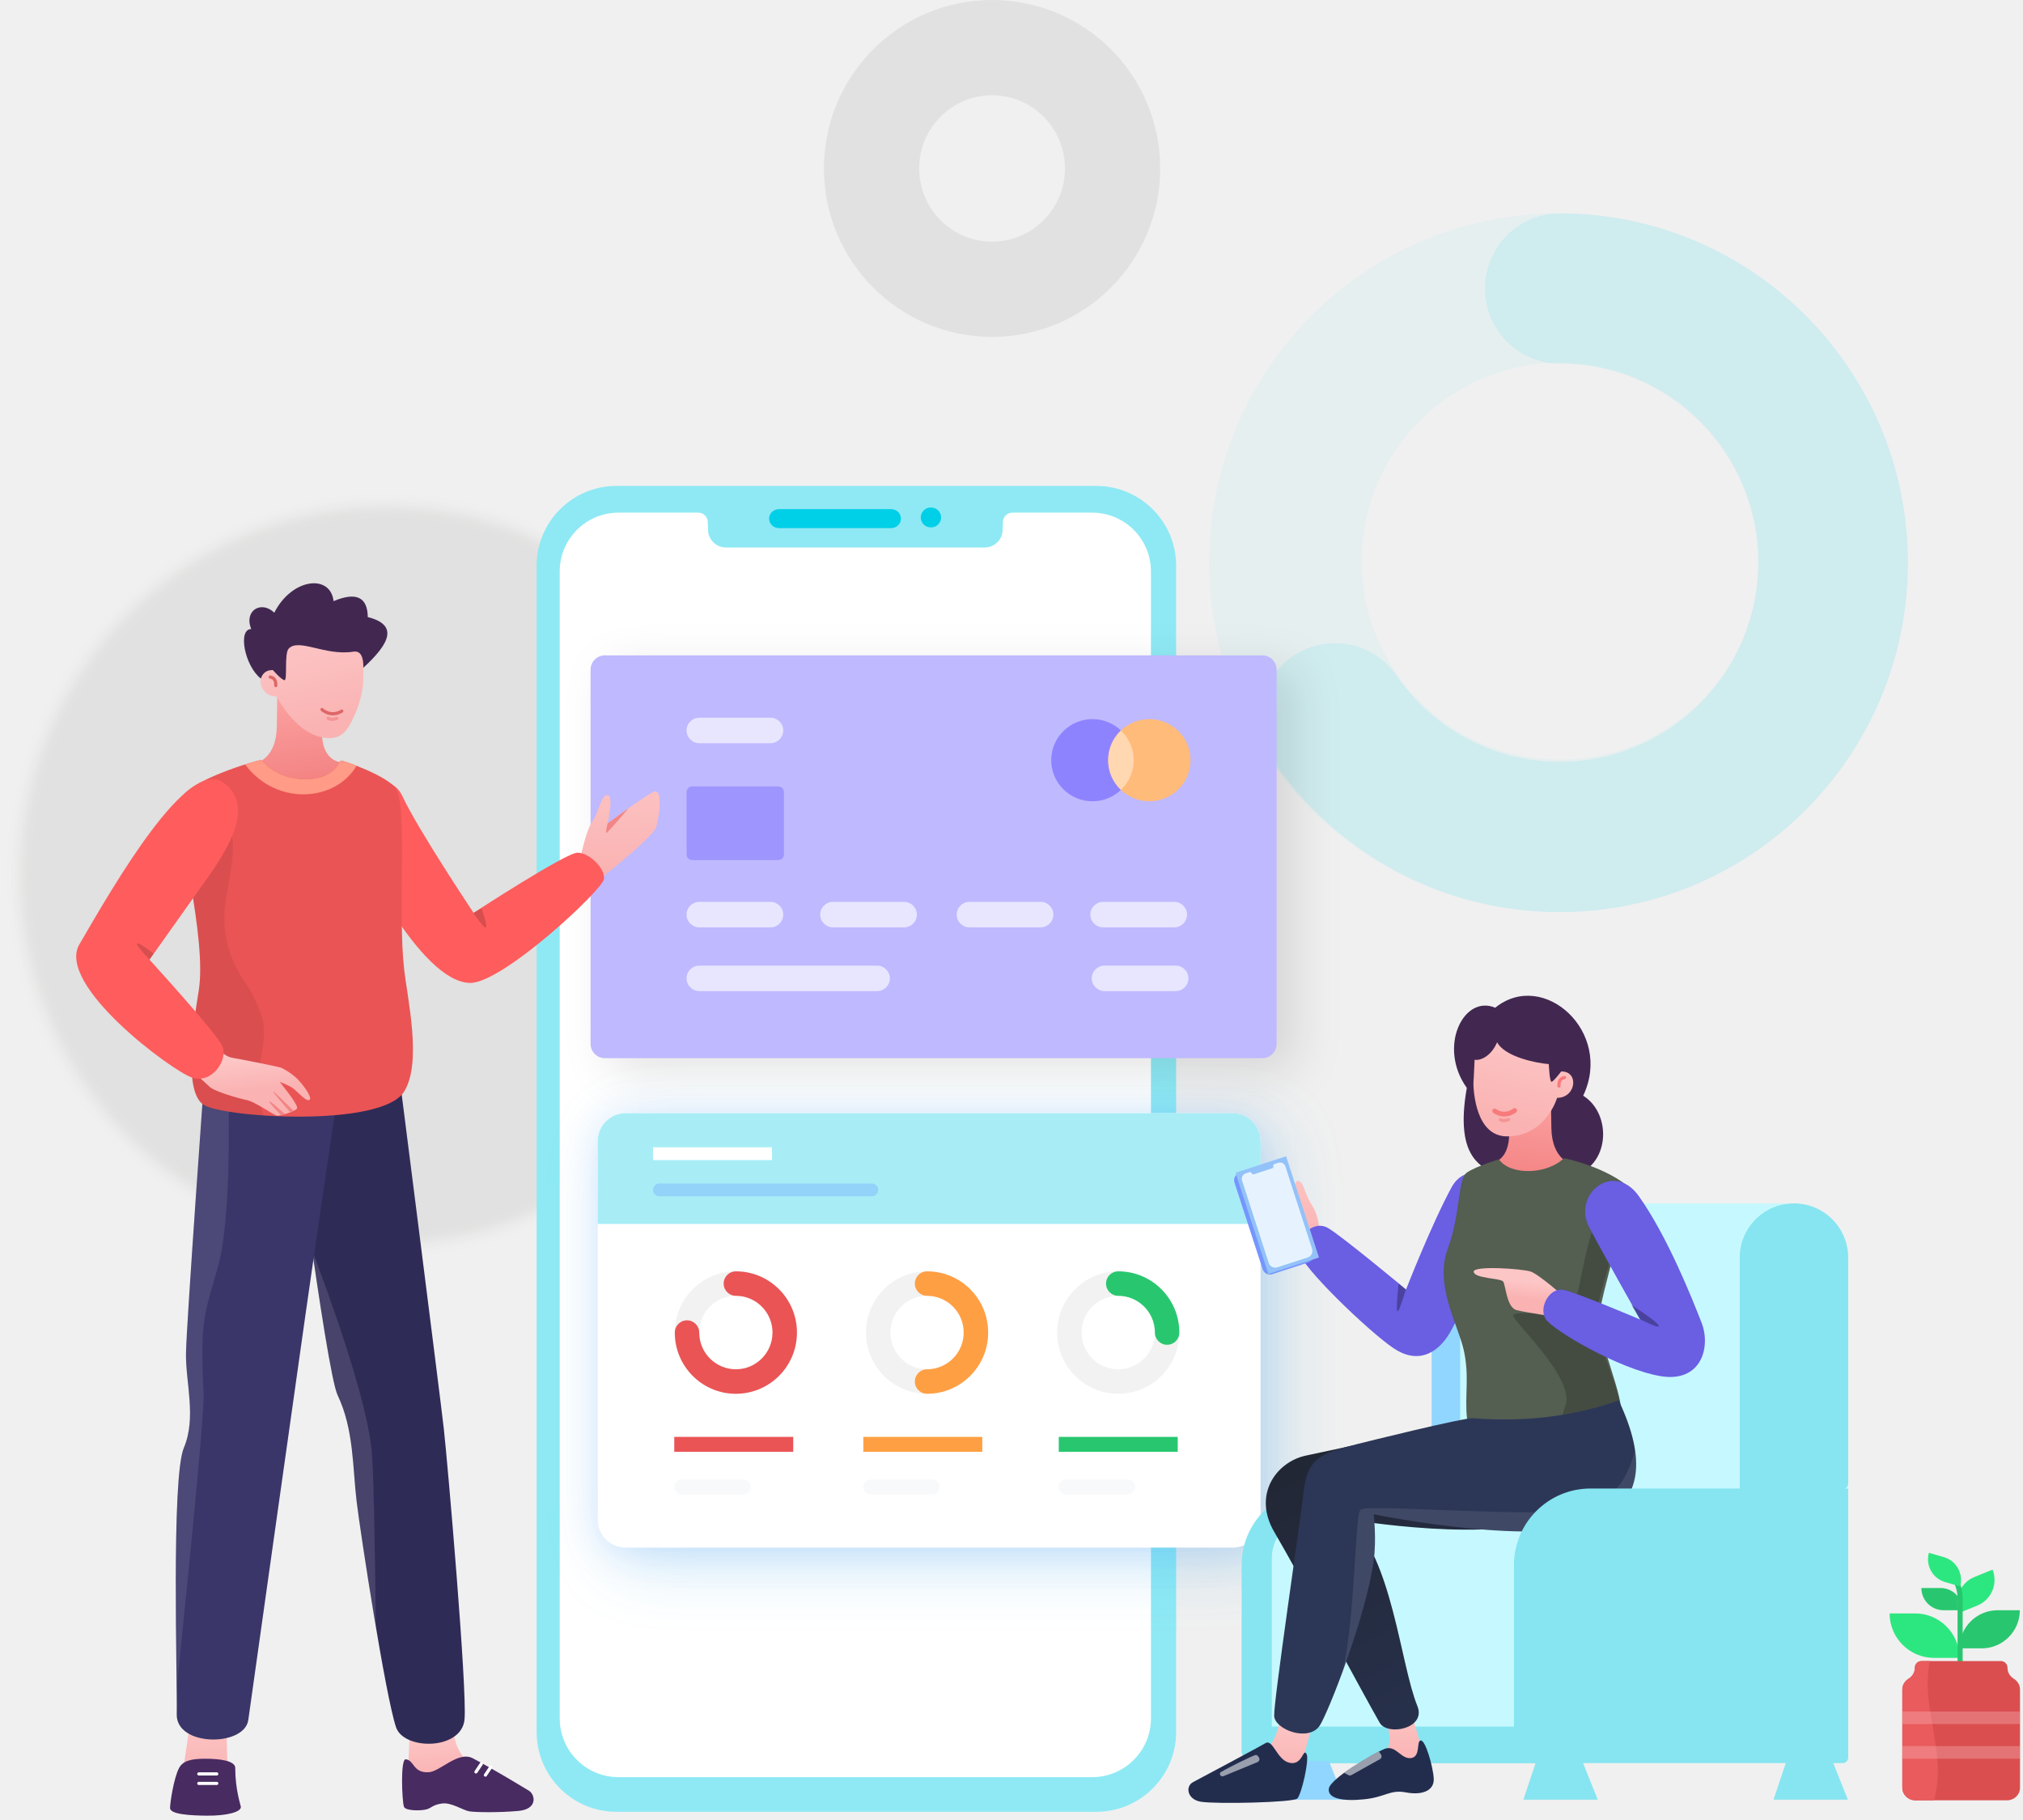
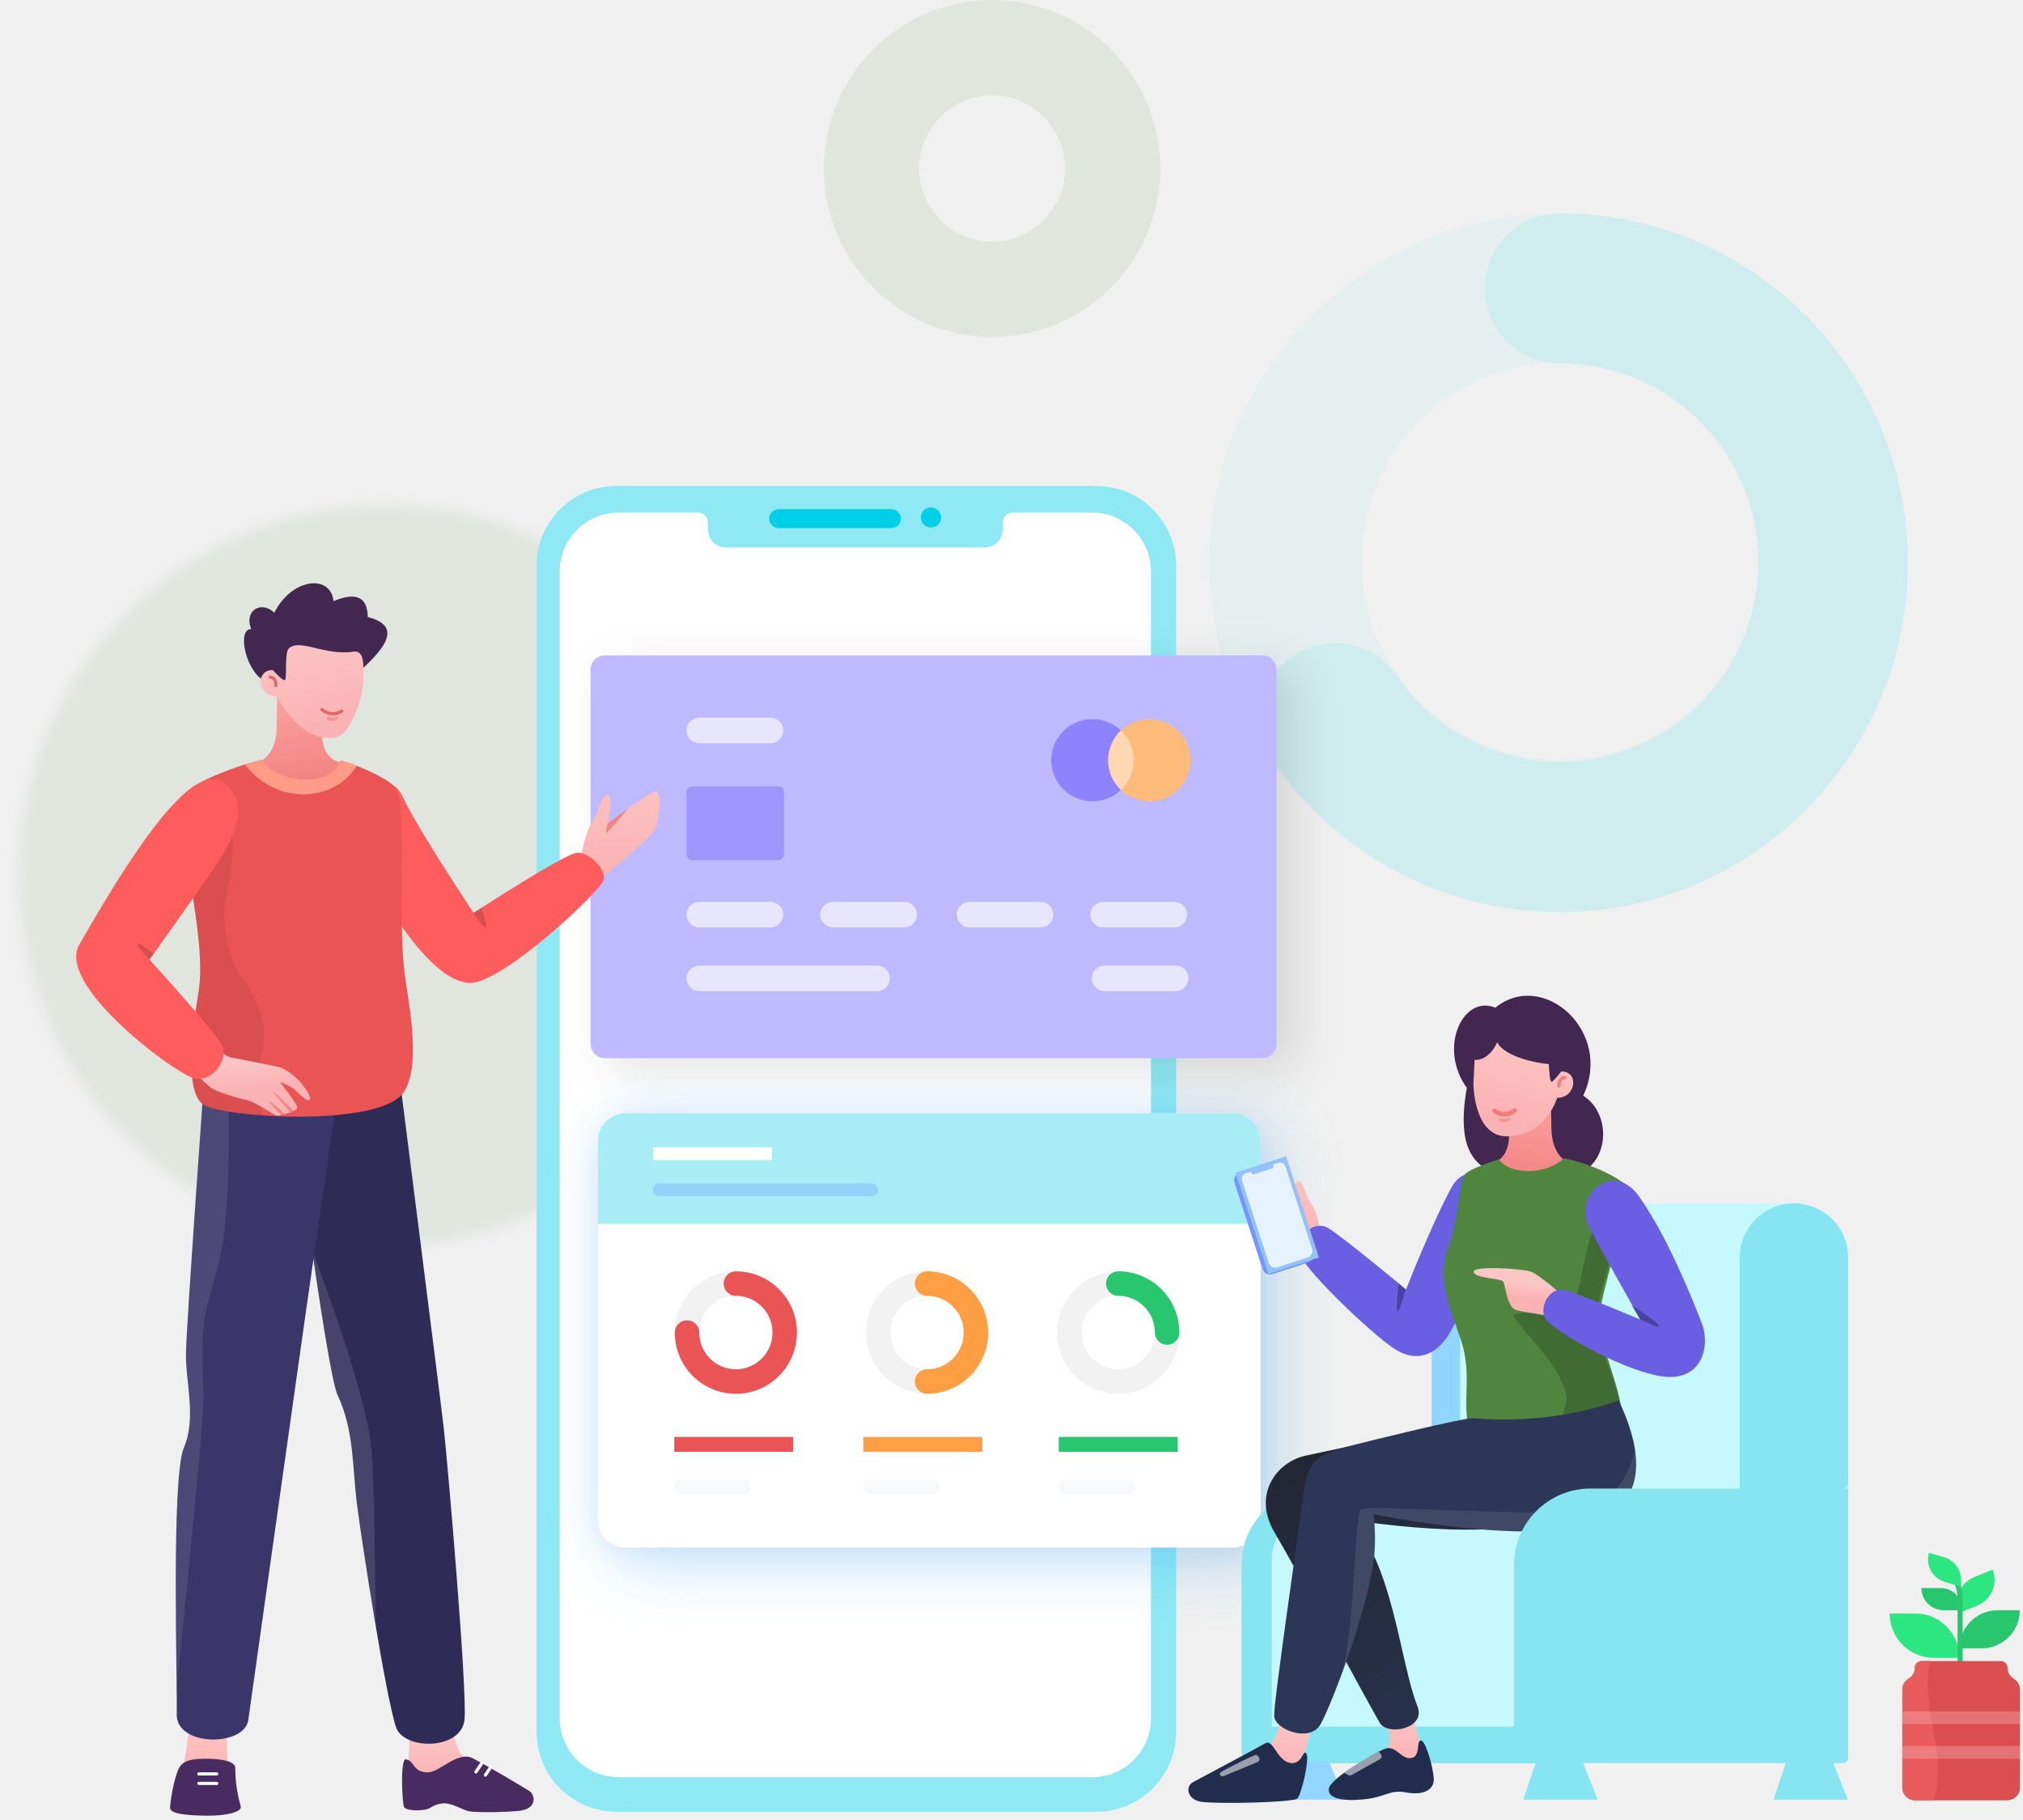
<svg xmlns="http://www.w3.org/2000/svg" xmlns:xlink="http://www.w3.org/1999/xlink" width="637px" height="573px" viewBox="0 0 637 573" version="1.1">
  <defs>
    <filter x="-2.6%" y="-2.6%" width="105.2%" height="105.2%" filterUnits="objectBoundingBox" id="filter-1">
      <feGaussianBlur stdDeviation="2" in="SourceGraphic" />
    </filter>
    <path d="M18.522,0 L43.63,0 C45.253,-7.42242666e-16 46.582,1.291 46.629,2.913 L46.703,5.483 C46.792,8.537 49.293,10.967 52.348,10.967 L133.831,10.967 C136.886,10.967 139.387,8.537 139.476,5.483 L139.55,2.913 C139.597,1.291 140.926,7.42242666e-16 142.549,0 L167.657,0 C177.886,-1.64974968e-14 186.179,8.293 186.179,18.522 L186.179,379.621 C186.179,389.85 177.886,398.143 167.657,398.143 L18.522,398.143 C8.293,398.143 4.01575893e-14,389.85 0,379.621 L0,18.522 C-1.25274242e-15,8.293 8.293,-1.67360005e-15 18.522,0 Z" id="path-2" />
    <path d="M8.757,0 L199.945,0 C204.781,-8.88398904e-16 208.702,3.921 208.702,8.757 L208.702,128.011 C208.702,132.847 204.781,136.768 199.945,136.768 L8.757,136.768 C3.921,136.768 4.14497961e-15,132.847 0,128.011 L0,8.757 C-5.92265936e-16,3.921 3.921,-2.66431478e-15 8.757,0 Z" id="path-4" />
    <filter x="-13.2%" y="-20.1%" width="131.1%" height="147.5%" filterUnits="objectBoundingBox" id="filter-6">
      <feOffset dx="5" dy="5" in="SourceAlpha" result="shadowOffsetOuter1" />
      <feGaussianBlur stdDeviation="10" in="shadowOffsetOuter1" result="shadowBlurOuter1" />
      <feColorMatrix values="0 0 0 0 0.076   0 0 0 0 0.583   0 0 0 0 0.879  0 0 0 0.229 0" type="matrix" in="shadowBlurOuter1" result="shadowMatrixOuter1" />
      <feOffset dx="0" dy="1" in="SourceAlpha" result="shadowOffsetOuter2" />
      <feGaussianBlur stdDeviation="5.5" in="shadowOffsetOuter2" result="shadowBlurOuter2" />
      <feColorMatrix values="0 0 0 0 0.504   0 0 0 0 0.7   0 0 0 0 1  0 0 0 0.234 0" type="matrix" in="shadowBlurOuter2" result="shadowMatrixOuter2" />
      <feMerge>
        <feMergeNode in="shadowMatrixOuter1" />
        <feMergeNode in="shadowMatrixOuter2" />
      </feMerge>
    </filter>
    <path d="M4.477,0 L211.527,0 C214,0 216.004,2.01 216.004,4.489 L216.004,122.332 C216.004,124.811 214,126.821 211.527,126.821 L4.477,126.821 C2.004,126.821 0,124.811 0,122.332 L0,4.489 C0,2.01 2.004,0 4.477,0 Z" id="path-7" />
    <filter x="-8.3%" y="-15.8%" width="122.2%" height="137.8%" filterUnits="objectBoundingBox" id="filter-8">
      <feOffset dx="6" dy="4" in="SourceAlpha" result="shadowOffsetOuter1" />
      <feGaussianBlur stdDeviation="7" in="shadowOffsetOuter1" result="shadowBlurOuter1" />
      <feColorMatrix values="0 0 0 0 0.019   0 0 0 0 0.019   0 0 0 0 0.019  0 0 0 0.11 0" type="matrix" in="shadowBlurOuter1" />
    </filter>
    <linearGradient x1="42.314%" y1="12.634%" x2="50%" y2="69.619%" id="linearGradient-9">
      <stop stop-color="#FDC6C6" offset="0%" />
      <stop stop-color="#FAB2B2" offset="100%" />
    </linearGradient>
    <linearGradient x1="46.204%" y1="-28.186%" x2="50%" y2="91.05%" id="linearGradient-10">
      <stop stop-color="#FDC6C6" offset="0%" />
      <stop stop-color="#FAB2B2" offset="100%" />
    </linearGradient>
    <linearGradient x1="44.814%" y1="-28.186%" x2="62.814%" y2="121.547%" id="linearGradient-11">
      <stop stop-color="#FFAFAF" offset="0%" />
      <stop stop-color="#F07777" offset="100%" />
    </linearGradient>
    <linearGradient x1="31.713%" y1="-6.917%" x2="55.144%" y2="91.235%" id="linearGradient-12">
      <stop stop-color="#FDC6C6" offset="0%" />
      <stop stop-color="#FAB2B2" offset="100%" />
    </linearGradient>
    <linearGradient x1="45.013%" y1="-28.186%" x2="50%" y2="91.05%" id="linearGradient-13">
      <stop stop-color="#FDC6C6" offset="0%" />
      <stop stop-color="#FAB2B2" offset="100%" />
    </linearGradient>
    <linearGradient x1="42.314%" y1="21.163%" x2="50%" y2="65.141%" id="linearGradient-14">
      <stop stop-color="#FDC6C6" offset="0%" />
      <stop stop-color="#FAB2B2" offset="100%" />
    </linearGradient>
    <linearGradient x1="45.136%" y1="-28.186%" x2="62.018%" y2="121.547%" id="linearGradient-15">
      <stop stop-color="#FFAFAF" offset="0%" />
      <stop stop-color="#F07777" offset="100%" />
    </linearGradient>
    <linearGradient x1="31.713%" y1="-6.206%" x2="55.144%" y2="90.72%" id="linearGradient-16">
      <stop stop-color="#FDC6C6" offset="0%" />
      <stop stop-color="#FAB2B2" offset="100%" />
    </linearGradient>
    <linearGradient x1="42.314%" y1="-3.86%" x2="50%" y2="78.278%" id="linearGradient-17">
      <stop stop-color="#FDC6C6" offset="0%" />
      <stop stop-color="#FAB2B2" offset="100%" />
    </linearGradient>
    <linearGradient x1="28.503%" y1="98.643%" x2="77.061%" y2="9.204%" id="linearGradient-18">
      <stop stop-color="#28324F" offset="0%" />
      <stop stop-color="#222735" offset="100%" />
    </linearGradient>
    <linearGradient x1="44.359%" y1="-28.186%" x2="50%" y2="91.05%" id="linearGradient-19">
      <stop stop-color="#FDC6C6" offset="0%" />
      <stop stop-color="#FAB2B2" offset="100%" />
    </linearGradient>
    <linearGradient x1="42.314%" y1="28.062%" x2="50%" y2="61.518%" id="linearGradient-20">
      <stop stop-color="#FDC6C6" offset="0%" />
      <stop stop-color="#FAB2B2" offset="100%" />
    </linearGradient>
    <linearGradient x1="42.314%" y1="8.536%" x2="50%" y2="71.77%" id="linearGradient-21">
      <stop stop-color="#FDC6C6" offset="0%" />
      <stop stop-color="#FAB2B2" offset="100%" />
    </linearGradient>
    <path d="M6.059,0 L31.005,0 C32.17,0 33.115,0.925 33.115,2.067 L33.115,2.126 C33.115,3.388 33.728,4.574 34.767,5.322 L35.413,5.788 C36.451,6.535 37.065,7.722 37.065,8.984 L37.065,39.872 C37.065,42.063 35.251,43.839 33.014,43.839 L4.051,43.839 C1.814,43.839 1.86636192e-13,42.063 1.86636192e-13,39.872 L1.86636192e-13,8.984 C1.86636192e-13,7.722 0.613,6.535 1.651,5.788 L2.298,5.322 C3.267,4.624 3.866,3.544 3.941,2.377 L3.95,2.067 C3.95,0.925 4.894,0 6.059,0 Z" id="path-22" />
  </defs>
  <g id="📝-Pages-New" stroke="none" stroke-width="1" fill="none" fill-rule="evenodd">
    <g id="Reset-Password" transform="translate(-139, -246)">
      <g id="Illustration" transform="translate(145, 261)">
        <g id="Shape">
-           <ellipse id="Oval" fill="#545e51" opacity="0.1" filter="url(#filter-1)" cx="115.531" cy="260.607" rx="115.531" ry="116.393" />
+           <ellipse id="Oval" fill="#508540" opacity="0.1" filter="url(#filter-1)" cx="115.531" cy="260.607" rx="115.531" ry="116.393" />
          <path d="M484.75,52.185 C423.999,52.185 374.75,101.434 374.75,162.185 C374.75,222.937 423.999,272.185 484.75,272.185 C545.501,272.185 594.75,222.937 594.75,162.185 C594.75,101.434 545.501,52.185 484.75,52.185 Z M485.25,99.185 C519.768,99.185 547.75,127.167 547.75,161.685 C547.75,196.203 519.768,224.185 485.25,224.185 C450.732,224.185 422.75,196.203 422.75,161.685 C422.75,127.167 450.732,99.185 485.25,99.185 Z" id="Oval" fill="#00CFE8" fill-rule="nonzero" opacity="0.05" />
-           <ellipse id="Oval" stroke="#545e51" stroke-width="30" opacity="0.1" cx="306.383" cy="38.041" rx="37.944" ry="38.041" />
+           <ellipse id="Oval" stroke="#508540" stroke-width="30" opacity="0.1" cx="306.383" cy="38.041" rx="37.944" ry="38.041" />
          <path d="M485.165,52.185 C545.687,52.185 594.75,101.434 594.75,162.185 C594.75,222.937 545.687,272.185 485.165,272.185 C448.704,272.185 415.237,254.153 394.923,224.605 C387.53,213.852 390.221,199.12 400.933,191.699 C411.538,184.353 426.029,186.927 433.491,197.412 L433.715,197.733 C445.321,214.614 464.362,224.873 485.165,224.873 C519.656,224.873 547.617,196.807 547.617,162.185 C547.617,127.91 520.213,100.059 486.198,99.505 L485.165,99.497 C472.15,99.497 461.598,88.906 461.598,75.841 C461.598,62.776 472.15,52.185 485.165,52.185 Z" id="Path" fill="#00CFE8" fill-rule="nonzero" opacity="0.1" />
        </g>
        <g id="Mobile-Banking-App" transform="translate(18, 138)">
          <g id="Phone3" transform="translate(144.9749, 0)">
            <path d="M25.137,0 L176.227,0 C190.109,-1.13278991e-14 201.364,11.254 201.364,25.137 L201.364,392.323 C201.364,406.206 190.109,417.46 176.227,417.46 L25.137,417.46 C11.254,417.46 -2.31133716e-14,406.206 -2.83662357e-14,392.323 L-2.83662357e-14,25.137 C-2.65136725e-14,11.254 11.254,6.10293932e-15 25.137,0 Z" id="Rectangle" fill="#8EE9F4" />
            <g id="Group-48" transform="translate(7.262298, 8.412419)">
              <mask id="mask-3" fill="white">
                <use xlink:href="#path-2" />
              </mask>
              <use id="Rectangle" fill="#FFFFFF" xlink:href="#path-2" />
              <ellipse id="Oval" fill-opacity="0.549" fill="#E97EFF" mask="url(#mask-3)" cx="70.585" cy="242.325" rx="15.969" ry="15.951" />
              <path d="M27.913,68.354 L159.667,68.354 C162.558,68.354 164.901,70.698 164.901,73.588 C164.901,76.479 162.558,78.822 159.667,78.822 L27.913,78.822 C25.023,78.822 22.679,76.479 22.679,73.588 C22.679,70.698 25.023,68.354 27.913,68.354 Z" id="Rectangle" fill-opacity="0.549" fill="#E97EFF" mask="url(#mask-3)" />
            </g>
            <path d="M111.597,7.308 C113.319,7.308 114.715,8.647 114.715,10.299 C114.715,11.914 113.38,13.231 111.711,13.288 L111.597,13.29 L76.329,13.29 C74.607,13.29 73.211,11.951 73.211,10.299 C73.211,8.684 74.546,7.368 76.215,7.31 L76.329,7.308 L111.597,7.308 Z" id="Path" fill="#00CFE8" fill-rule="nonzero" />
            <path d="M124.236,6.81 C125.958,6.81 127.355,8.205 127.355,9.925 C127.355,11.608 126.02,12.979 124.35,13.039 L124.236,13.041 L124.072,13.041 C122.35,13.041 120.953,11.646 120.953,9.925 C120.953,8.243 122.288,6.872 123.958,6.812 L124.072,6.81 L124.236,6.81 Z" id="Path" fill="#00CFE8" fill-rule="nonzero" />
          </g>
          <g id="BoardPieChart" transform="translate(164.2294, 197.5135)">
            <mask id="mask-5" fill="white">
              <use xlink:href="#path-4" />
            </mask>
            <g id="Rectangle">
              <use fill="black" fill-opacity="1" filter="url(#filter-6)" xlink:href="#path-4" />
              <use fill="#FFFFFF" fill-rule="evenodd" xlink:href="#path-4" />
            </g>
            <polygon id="Rectangle" fill="#A8EDF6" mask="url(#mask-5)" points="-4.682 -5.363 214.053 -5.363 214.053 34.862 -4.682 34.862" />
            <path d="M19.403,22.124 L86.286,22.124 C87.396,22.124 88.297,23.025 88.297,24.135 C88.297,25.246 87.396,26.147 86.286,26.147 L19.403,26.147 C18.292,26.147 17.392,25.246 17.392,24.135 C17.392,23.025 18.292,22.124 19.403,22.124 Z" id="Rectangle" fill="#6FA3FF" opacity="0.366" mask="url(#mask-5)" />
            <rect id="Rectangle" fill="#FFFFFF" mask="url(#mask-5)" x="17.392" y="10.727" width="37.459" height="4.023" />
            <rect id="Rectangle" fill="#EA5455" mask="url(#mask-5)" x="24.081" y="101.905" width="37.459" height="4.693" />
            <path d="M26.427,115.314 L45.815,115.314 C47.111,115.314 48.162,116.365 48.162,117.66 C48.162,118.956 47.111,120.007 45.815,120.007 L26.427,120.007 C25.132,120.007 24.081,118.956 24.081,117.66 C24.081,116.365 25.132,115.314 26.427,115.314 Z" id="Rectangle" fill="#F8F9FA" mask="url(#mask-5)" />
            <rect id="Rectangle" fill="#FF9F43" fill-rule="nonzero" mask="url(#mask-5)" x="83.615" y="101.905" width="37.459" height="4.693" />
            <path d="M85.961,115.314 L105.349,115.314 C106.645,115.314 107.695,116.365 107.695,117.66 C107.695,118.956 106.645,120.007 105.349,120.007 L85.961,120.007 C84.665,120.007 83.615,118.956 83.615,117.66 C83.615,116.365 84.665,115.314 85.961,115.314 Z" id="Rectangle" fill="#F8F9FA" mask="url(#mask-5)" />
            <rect id="Rectangle" fill="#28C76F" mask="url(#mask-5)" x="145.155" y="101.905" width="37.459" height="4.693" />
            <path d="M147.501,115.314 L166.889,115.314 C168.185,115.314 169.236,116.365 169.236,117.66 C169.236,118.956 168.185,120.007 166.889,120.007 L147.501,120.007 C146.205,120.007 145.155,118.956 145.155,117.66 C145.155,116.365 146.205,115.314 147.501,115.314 Z" id="Rectangle" fill="#F8F9FA" mask="url(#mask-5)" />
            <g id="Group-37" mask="url(#mask-5)">
              <g transform="translate(24.08098, 52.96396)" id="Group-5">
                <g transform="translate(0.167229, 0.167607)" />
              </g>
            </g>
            <g id="Group-3" mask="url(#mask-5)">
              <g transform="translate(144.6531, 49.77942)">
                <path d="M19.231,38.55 C29.853,38.55 38.463,29.92 38.463,19.275 C38.463,8.63 29.853,0 19.231,0 C8.61,0 0,8.63 0,19.275 C0,29.92 8.61,38.55 19.231,38.55 Z M19.231,30.84 C12.859,30.84 7.693,25.662 7.693,19.275 C7.693,12.888 12.859,7.71 19.231,7.71 C25.604,7.71 30.77,12.888 30.77,19.275 C30.77,25.662 25.604,30.84 19.231,30.84 Z" id="Oval" fill="#F2F2F2" />
                <path d="M38.463,19.275 C38.463,8.63 29.853,0 19.231,0 C17.107,0 15.385,1.726 15.385,3.855 C15.385,5.984 17.107,7.71 19.231,7.71 C25.532,7.71 30.653,12.771 30.768,19.058 L30.77,19.275 C30.77,21.404 32.492,23.13 34.616,23.13 C36.741,23.13 38.463,21.404 38.463,19.275 Z" id="Path" fill="#28C76F" />
              </g>
            </g>
            <g id="Group-4" mask="url(#mask-5)">
              <g transform="translate(84.45066, 49.77942)">
                <path d="M19.231,38.55 C29.853,38.55 38.463,29.92 38.463,19.275 C38.463,8.63 29.853,0 19.231,0 C8.61,0 0,8.63 0,19.275 C0,29.92 8.61,38.55 19.231,38.55 Z M19.231,30.84 C12.859,30.84 7.693,25.662 7.693,19.275 C7.693,12.888 12.859,7.71 19.231,7.71 C25.604,7.71 30.77,12.888 30.77,19.275 C30.77,25.662 25.604,30.84 19.231,30.84 Z" id="Oval" fill="#F2F2F2" fill-rule="evenodd" />
                <path d="M19.231,38.55 C29.853,38.55 38.463,29.92 38.463,19.275 C38.463,8.63 29.853,0 19.231,0 C17.107,0 15.385,1.726 15.385,3.855 C15.385,5.984 17.107,7.71 19.231,7.71 C25.604,7.71 30.77,12.888 30.77,19.275 C30.77,25.589 25.721,30.722 19.448,30.838 L19.231,30.84 C17.107,30.84 15.385,32.566 15.385,34.695 C15.385,36.824 17.107,38.55 19.231,38.55 Z" id="Path" fill="#FF9F43" fill-rule="nonzero" />
              </g>
            </g>
            <g id="Group-6" mask="url(#mask-5)">
              <g transform="translate(24.24821, 49.77942)">
                <path d="M19.231,38.55 C29.853,38.55 38.463,29.92 38.463,19.275 C38.463,8.63 29.853,0 19.231,0 C8.61,0 0,8.63 0,19.275 C0,29.92 8.61,38.55 19.231,38.55 Z M19.231,30.84 C12.859,30.84 7.693,25.662 7.693,19.275 C7.693,12.888 12.859,7.71 19.231,7.71 C25.604,7.71 30.77,12.888 30.77,19.275 C30.77,25.662 25.604,30.84 19.231,30.84 Z" id="Oval" fill="#F2F2F2" />
                <path d="M0,19.275 C0,29.92 8.61,38.55 19.231,38.55 C29.853,38.55 38.463,29.92 38.463,19.275 C38.463,8.63 29.853,0 19.231,0 C17.107,0 15.385,1.726 15.385,3.855 C15.385,5.984 17.107,7.71 19.231,7.71 C25.604,7.71 30.77,12.888 30.77,19.275 C30.77,25.662 25.604,30.84 19.231,30.84 C12.859,30.84 7.693,25.662 7.693,19.275 C7.693,17.146 5.971,15.42 3.846,15.42 C1.722,15.42 0,17.146 0,19.275 Z" id="Path" fill="#EA5455" />
              </g>
            </g>
          </g>
          <g id="VisaCard2" transform="translate(161.9642, 53.35135)">
            <g id="Rectangle">
              <use fill="black" fill-opacity="1" filter="url(#filter-8)" xlink:href="#path-7" />
              <use fill="#BFB9FF" fill-rule="evenodd" xlink:href="#path-7" />
            </g>
            <g id="Group-46" transform="translate(30.2182, 18.95627)">
              <g id="Group-45" transform="translate(0, 1.115074)">
                <g id="Group-43" transform="translate(114.8291, 0)">
                  <ellipse id="Oval" fill="#8E83FF" cx="12.983" cy="12.935" rx="12.983" ry="12.935" />
                  <ellipse id="Oval-Copy-10" fill="#FFBB7A" cx="30.89" cy="12.935" rx="12.983" ry="12.935" />
                  <path d="M21.819,3.681 L21.938,3.57 C24.419,5.926 25.965,9.25 25.965,12.935 C25.965,16.619 24.419,19.944 21.938,22.3 C19.454,19.945 17.907,16.62 17.907,12.935 C17.907,9.308 19.405,6.03 21.819,3.681 L21.938,3.57 L21.819,3.681 Z" id="Path" fill-opacity="0.416" fill="#FFFFFF" />
                </g>
                <path d="M1.791,21.186 L28.875,21.186 C29.864,21.186 30.666,21.985 30.666,22.971 L30.666,42.596 C30.666,43.581 29.864,44.38 28.875,44.38 L1.791,44.38 C0.802,44.38 4.97021279e-14,43.581 4.97021279e-14,42.596 L4.97021279e-14,22.971 C4.97021279e-14,21.985 0.802,21.186 1.791,21.186 Z" id="Rectangle" fill="#9F95FF" />
              </g>
              <g id="Group-44" transform="translate(0, 0.669045)" fill="#FFFFFF" fill-opacity="0.647">
                <path d="M4.029,57.984 L26.413,57.984 C28.638,57.984 30.442,59.781 30.442,61.998 C30.442,64.215 28.638,66.012 26.413,66.012 L4.029,66.012 C1.804,66.012 -1.03380426e-13,64.215 -1.03380426e-13,61.998 C-1.03380426e-13,59.781 1.804,57.984 4.029,57.984 Z" id="Rectangle" />
                <path d="M4.029,78.055 L59.989,78.055 C62.214,78.055 64.018,79.852 64.018,82.069 C64.018,84.286 62.214,86.084 59.989,86.084 L4.029,86.084 C1.804,86.084 -9.94042559e-14,84.286 -9.94042559e-14,82.069 C-9.94042559e-14,79.852 1.804,78.055 4.029,78.055 Z" id="Rectangle" />
                <path d="M131.617,78.055 L154.001,78.055 C156.226,78.055 158.03,79.852 158.03,82.069 C158.03,84.286 156.226,86.084 154.001,86.084 L131.617,86.084 C129.392,86.084 127.588,84.286 127.588,82.069 C127.588,79.852 129.392,78.055 131.617,78.055 Z" id="Rectangle" />
                <path d="M4.029,0 L26.413,0 C28.638,0 30.442,1.797 30.442,4.014 C30.442,6.231 28.638,8.029 26.413,8.029 L4.029,8.029 C1.804,8.029 0,6.231 0,4.014 C0,1.797 1.804,0 4.029,0 Z" id="Rectangle" />
                <path d="M46.111,57.984 L68.495,57.984 C70.72,57.984 72.524,59.781 72.524,61.998 C72.524,64.215 70.72,66.012 68.495,66.012 L46.111,66.012 C43.886,66.012 42.082,64.215 42.082,61.998 C42.082,59.781 43.886,57.984 46.111,57.984 Z" id="Rectangle-Copy-38" />
                <path d="M89.088,57.984 L111.472,57.984 C113.697,57.984 115.501,59.781 115.501,61.998 C115.501,64.215 113.697,66.012 111.472,66.012 L89.088,66.012 C86.863,66.012 85.059,64.215 85.059,61.998 C85.059,59.781 86.863,57.984 89.088,57.984 Z" id="Rectangle-Copy-39" />
                <path d="M131.169,57.984 L153.553,57.984 C155.778,57.984 157.582,59.781 157.582,61.998 C157.582,64.215 155.778,66.012 153.553,66.012 L131.169,66.012 C128.944,66.012 127.14,64.215 127.14,61.998 C127.14,59.781 128.944,57.984 131.169,57.984 Z" id="Rectangle-Copy-40" />
              </g>
            </g>
          </g>
          <g id="Men1.1" transform="translate(0, 30.64865)">
            <g id="LLeg" transform="translate(66.42274, 149.2404)">
              <path d="M52.059,209.111 C52.059,209.111 51.905,218.968 57.959,222.469 C64.011,225.97 73.389,232.476 73.389,232.476 L37.714,233.685 L38.731,209.022 L52.059,209.111 Z" id="Path" fill="url(#linearGradient-9)" />
              <path d="M37.338,221.046 C40.097,221.331 39.494,225.321 44.5,225.127 C48.147,224.985 53.835,218.259 58.514,220.75 C65.656,224.553 74.03,229.681 76.084,230.902 C78.137,232.123 78.948,236.729 72.881,237.294 C67.078,237.835 59.246,237.775 57.284,237.417 C55.322,237.06 51.682,234.557 48.754,234.957 C45.826,235.358 45.493,236.367 43.857,236.814 C42.22,237.261 37.281,237.358 36.769,235.979 C36.181,234.397 35.592,220.867 37.338,221.046 Z" id="Path" fill="#482B61" />
              <path d="M34.573,-1.98621069e-14 C34.573,-1.98621069e-14 48.182,106.815 49.32,116.917 C50.457,127.019 56.705,198.882 55.85,208.467 C54.979,218.229 36.717,218.282 34.267,210.917 C30.914,200.835 23.162,150.452 21.88,139.93 C20.598,129.409 21.048,117.194 15.896,106.42 C12.207,98.707 -3.4583696e-14,2.739 -3.4583696e-14,2.739 L34.573,-1.98621069e-14 Z" id="Path" fill="#2F2B57" />
              <path d="M26.574,123.435 L26.623,123.915 C27.142,129.495 27.578,147.976 27.929,179.36 L27.146,174.673 C24.689,159.809 22.508,145.085 21.88,139.93 C20.625,129.628 21.03,117.702 16.211,107.095 L15.896,106.42 C14.272,103.026 10.999,82.537 7.842,60.658 L8.834,63.312 C19.372,91.653 25.286,111.695 26.574,123.435 Z" id="Path" fill-opacity="0.192" fill="#FFFFFF" opacity="0.591" />
              <line x1="61.152" y1="222.465" x2="59.445" y2="225.018" id="Path-10" stroke="#FFFFFF" stroke-linecap="round" />
              <line x1="64.132" y1="223.463" x2="62.425" y2="226.017" id="Path-10" stroke="#FFFFFF" stroke-linecap="round" />
            </g>
            <g id="RLeg" transform="translate(29.16793, 151.8545)">
              <polygon id="Path" fill="url(#linearGradient-10)" points="6.418 208.758 3.226 230.314 18.657 230.236 18.152 208.357" />
              <path d="M0.382,233.802 C0.331,232.544 1.502,224.387 3.226,221.157 C4.476,218.814 7.249,218.265 11.306,218.249 C16.539,218.229 20.913,219.02 20.907,221.157 C20.888,227.696 22.546,232.725 22.658,233.299 C22.985,234.985 18.305,236.243 11.912,236.179 C6.679,236.127 0.463,235.763 0.382,233.802 Z" id="Path" fill="#482B61" />
              <path d="M54.336,0.893 C54.336,0.893 47.26,48.566 42.978,78.73 C38.769,108.37 26.305,196.782 25.018,206.037 C23.835,214.533 2.254,214.533 2.481,204.243 C2.708,193.953 0.71,129.832 4.728,120.338 C8.747,110.844 5.248,99.795 5.394,90.573 C5.541,81.35 11.32,1.509 11.32,1.509 L54.336,0.893 Z" id="Path" fill="#3A3669" />
              <path d="M15.629,62.713 L15.291,63.94 C11.194,78.66 9.78,79.986 10.941,103.464 L10.953,103.941 C10.994,109.848 8.185,140.414 2.526,195.639 L2.5,192.206 C2.302,169.677 1.472,128.942 4.626,120.593 L4.728,120.338 C8.747,110.844 5.248,99.795 5.394,90.573 C5.541,81.35 11.32,1.509 11.32,1.509 L18.702,1.403 L18.778,5.06 C19.309,33.622 18.259,52.84 15.629,62.713 L15.629,62.713 Z" id="Path" fill-opacity="0.192" fill="#FFFFFF" opacity="0.462" />
              <line x1="9.436" y1="223.03" x2="15.085" y2="223.03" id="Path-9" stroke="#FFFFFF" stroke-linecap="round" />
              <line x1="9.436" y1="226.025" x2="15.085" y2="226.025" id="Path-9" stroke="#FFFFFF" stroke-linecap="round" />
            </g>
            <g id="Head" transform="translate(52.24105, 0)">
              <path d="M4.794,56.429 C4.794,56.429 10.705,55.035 10.91,45.3 C11.115,35.565 10.971,32.243 10.971,32.243 L24.985,32.006 C24.985,32.006 25.127,42.855 25.129,46.78 C25.134,57.319 32.441,56.429 32.441,56.429 C32.441,56.429 30.922,64.975 19.124,65.642 C9.913,66.163 4.794,56.429 4.794,56.429 Z" id="Path" fill="url(#linearGradient-11)" />
              <g id="Head1" transform="translate(0.582624, 0)">
                <path d="M9.102,27.322 C3.294,27.096 4.241,35.642 10.275,35.63 C10.275,35.63 16.759,48.735 26.94,48.769 C31.844,48.785 33.445,44.395 34.915,41.313 C36.385,38.231 37.464,33.621 37.554,30.798 C37.65,27.789 37.662,17.901 37.662,17.901 L8.876,17.888 L9.102,27.322 Z" id="Path" fill="url(#linearGradient-12)" />
                <path d="M26.53,42.666 C27.446,43.052 28.464,42.826 29.223,42.382" id="Path" stroke="#F49494" stroke-linecap="round" transform="translate(27.87652, 42.62291) rotate(6) translate(-27.87652, -42.62291) " />
                <path d="M9.682,32.344 C10.049,31.021 9.888,29.867 8.582,29.341" id="Path-8" stroke="#DE6767" stroke-linecap="round" transform="translate(9.217431, 30.84216) rotate(-13) translate(-9.217431, -30.84216) " />
                <path d="M9.102,27.322 C9.102,27.322 11.773,30.42 12.76,30.506 C13.749,30.591 12.623,22.12 14.078,20.577 C17.274,17.186 25.626,22.948 34.408,21.541 C36.578,21.193 37.643,22.873 37.604,26.579 C45.814,19.055 48.791,13.119 38.98,10.64 C38.901,4.271 35.256,2.673 28.208,5.627 C27.266,-2.976 15.088,-1.677 9.544,9.267 C5.532,5.344 -0.108,8.511 2.286,14.415 C-2.035,14.415 0.217,26.024 5.308,30.011 C5.916,28.269 7.026,27.322 9.102,27.322 Z" id="Path" fill="#422851" />
                <path d="M24.764,38.962 C24.764,38.962 26.759,42.204 30.664,41.045" id="Path" stroke="#DE6767" stroke-linecap="round" transform="translate(27.71392, 40.12866) rotate(-15) translate(-27.71392, -40.12866) " />
              </g>
            </g>
            <g id="LArm" transform="translate(85.16583, 62.32707)">
              <g id="Group-3" transform="translate(85.96644, 17.48897) rotate(4) translate(-85.96644, -17.48897) translate(73.96644, 2.488965)">
                <path d="M-7.94013428e-14,23.728 C-7.94013428e-14,23.728 1.014,14.395 2.982,11.012 C4.949,7.628 5.209,2.157 7.293,2.211 C9.377,2.267 7.91,11.075 7.91,11.075 C7.91,11.075 17.056,3.159 21.261,0.357 C25.097,-2.198 23.728,9.73 23.209,11.275 C21.972,14.952 5.706,29.64 5.706,29.64 C5.706,29.64 0.433,24.522 -7.94013428e-14,23.728 Z" id="Path" fill="url(#linearGradient-13)" />
                <path d="M7.91,11.075 C7.573,13.084 7.523,14.081 7.76,14.064 C7.997,14.047 10.12,11.31 14.127,5.851 L7.91,11.075 Z" id="Path" fill="#F28585" />
              </g>
              <path d="M17.528,4.679 C22.259,14.939 39.955,41.45 39.955,41.45 C39.955,41.45 68.953,22.544 72.643,22.506 C76.333,22.467 81.343,27.363 81.028,30.741 C80.713,34.12 48.963,63.757 38.78,63.507 C22.947,63.119 3.092,21.946 1.053,16.443 C-4.407,1.703 12.913,-5.329 17.528,4.679 Z" id="Path" fill="#FF5C5D" />
              <path d="M39.85,41.431 C42.082,44.701 43.398,46.229 43.798,46.014 C44.198,45.8 43.759,43.801 42.482,40.018 L39.85,41.431 Z" id="Path-5" fill-opacity="0.16" fill="#000000" />
            </g>
            <g id="Body" transform="translate(32.50797, 55.66771)">
              <path d="M0.149,12.98 C-1.337,20.104 8.838,56.008 6.039,72.805 C3.825,86.09 1.711,104.381 7.449,108.443 C13.291,112.577 63.579,115.86 70.747,104.381 C76.434,95.275 71.778,75.079 70.747,65.867 C68.69,47.488 71.796,15.726 68.307,9.23 C66.142,5.2 51.384,0.003 50.83,0.164 C50.276,0.325 48.972,6.035 39.641,6.035 C30.309,6.035 26.189,0.164 25.687,0.003 C25.186,-0.158 1.494,6.535 0.149,12.98 Z" id="Path" fill="#EA5455" />
              <path d="M25.664,3.40471175e-05 L25.687,0.003 C26.189,0.164 30.309,6.035 39.641,6.035 C48.972,6.035 50.276,0.325 50.83,0.164 C51.03,0.106 53.08,0.746 55.721,1.777 L55.709,1.898 C49.039,13.098 30.696,14.479 20.892,1.665 L20.669,1.368 L21.764,1.029 C23.766,0.42 25.199,0.054 25.589,0.006 L25.664,3.40471175e-05 Z" id="Path" fill="#FF9B86" />
              <path d="M0.181,17.928 L1.003,18.042 C9.725,19.29 14.841,21.264 16.349,23.964 C17.339,25.736 16.879,31.728 14.968,41.941 L14.766,43.012 C12.994,52.27 15.02,61.846 20.369,69.572 L20.67,69.999 C22.479,72.53 24.147,75.863 25.673,79.997 C29.214,89.587 21.682,97.667 26.452,111.933 L25.478,111.862 C16.612,111.183 9.441,109.852 7.449,108.443 C1.711,104.381 3.825,86.09 6.039,72.805 C8.42,58.513 1.409,30.387 0.181,17.928 Z" id="Path" fill-opacity="0.067" fill="#000000" />
            </g>
            <g id="Rarm" transform="translate(0, 61.67254)">
              <g id="Group-2" transform="translate(36.33261, 83.2852)">
                <path d="M6.548,0 C6.548,0 9.896,3.949 12.753,4.441 C15.61,4.932 27.568,7.271 28.298,7.617 C28.988,7.945 31.347,9.187 33.364,11.179 C35.112,12.906 38.136,16.999 37.122,17.704 C36.038,18.457 33.112,14.765 31.644,13.853 C30.105,12.895 27.739,12.047 27.739,12.047 C27.739,12.047 33.591,19.107 33.219,20.34 C32.947,21.24 27.971,22.777 26.907,22.662 C25.843,22.547 19.98,18.254 17.345,17.754 C15.517,17.408 7.333,15.191 5.607,13.527 C3.882,11.862 -3.9524224e-14,8.483 -3.9524224e-14,8.483 L6.548,0 Z" id="Path" fill="url(#linearGradient-14)" />
                <path d="M32.091,21.158 C28.008,17.045 25.882,15.023 25.712,15.093 C25.541,15.163 27.32,17.328 31.048,21.588 L32.091,21.158 Z" id="Path" fill="#F28585" />
                <path d="M29.362,22.172 C26.303,19.37 24.674,18.036 24.474,18.171 C24.274,18.306 25.499,19.754 28.149,22.514 L29.362,22.172 Z" id="Path" fill="#F28585" />
              </g>
              <path d="M46.209,1.023 C55.664,7.677 49.347,19.771 41.503,30.865 C34.175,41.227 23.068,56.837 23.068,56.837 C23.068,56.837 43.953,79.713 45.97,83.945 C47.987,88.178 42.836,96.127 36.431,93.956 C30.026,91.785 -6.422,64.786 0.99,52.027 C12.311,32.538 35.04,-6.836 46.209,1.023 Z" id="Path" fill="#FF5C5D" />
              <path d="M23.068,56.837 C20.211,53.814 18.916,52.128 19.183,51.778 C19.45,51.428 21.193,52.489 24.413,54.959 L23.068,56.837 Z" id="Path-6" fill-opacity="0.16" fill="#000000" />
            </g>
          </g>
          <g id="Group-7" transform="translate(348.8459, 160.0541)">
            <path d="M42.222,155.619 L123.353,155.619 L123.353,155.619 L123.353,238.078 C123.353,240.287 121.562,242.078 119.353,242.078 L22.111,242.078 C19.901,242.078 18.111,240.287 18.111,238.078 L18.111,179.73 C18.111,166.414 28.906,155.619 42.222,155.619 Z" id="Rectangle" fill="#86E5F0" />
            <polygon id="Rectangle" fill="#86E5F0" points="27.619 225.012 104.398 225.012 104.398 242.078 27.619 242.078" />
            <polygon id="Path" fill="#86E5F0" points="125.399 241.46 130.243 253.59 106.829 253.59 110.886 241.46" />
            <polygon id="Path" fill="#91D6FF" points="45.628 241.46 50.472 253.59 27.058 253.59 31.116 241.46" />
            <polygon id="Path" fill="#86E5F0" points="204.173 241.46 209.016 253.59 185.603 253.59 189.66 241.46" />
            <path d="M101.538,66.333 L123.95,65.847 L123.95,65.847 L123.95,163.774 L77.95,163.774 L77.95,90.438 C77.95,77.326 88.429,66.617 101.538,66.333 Z" id="Rectangle" fill="#91D6FF" />
            <path d="M111.035,65.847 L187.266,65.847 C199.328,65.847 209.106,75.625 209.106,87.687 L209.106,164.022 C209.106,164.987 208.324,165.77 207.359,165.77 L86.924,165.77 L86.924,165.77 L86.924,89.958 C86.924,76.642 97.719,65.847 111.035,65.847 Z" id="Rectangle" fill="#C6F9FF" />
            <path d="M192.033,65.847 C201.462,65.847 209.106,73.491 209.106,82.92 L209.106,154.046 C209.106,155.011 208.324,155.793 207.359,155.793 L174.959,155.793 L174.959,155.793 L174.959,82.92 C174.959,73.491 182.603,65.847 192.033,65.847 Z" id="Rectangle" fill="#86E5F0" />
            <path d="M40.219,164.82 L118.499,164.82 L118.499,164.82 L118.499,230.574 L27.619,230.574 L27.619,177.42 C27.619,170.461 33.26,164.82 40.219,164.82 Z" id="Rectangle" fill="#C6F9FF" />
            <g id="Wom1.4" transform="translate(82.66293, 127.5) scale(-1, 1) translate(-82.66293, -127.5) translate(0.662928, 0)">
              <g id="Head" transform="translate(32.71943, 0.465078)">
                <path d="M10.006,56.875 C-2.193,54.033 -2.996,37.281 6.278,31.47 C-3.286,11.41 18.831,-8.507 33.981,3.776 C43.913,-0.478 52.167,16.121 42.925,29.013 C46.8,51.148 38.914,56.869 24.697,57.112 L10.006,56.875 Z" id="Path" fill="#422851" />
                <path d="M10.157,52.874 C10.157,52.874 16.091,51.48 16.297,41.752 C16.503,32.024 16.358,28.704 16.358,28.704 L29.429,28.468 C29.429,28.468 29.571,39.309 29.573,43.231 C29.579,53.764 36.914,52.874 36.914,52.874 C36.914,52.874 35.389,61.415 23.546,62.081 C14.299,62.602 10.157,52.874 10.157,52.874 Z" id="Path" fill="url(#linearGradient-15)" />
                <path d="M13.312,23.846 C7.481,23.62 8.432,32.16 14.489,32.149 C14.489,32.149 18.007,44.281 30.221,44.281 C40.14,44.281 40.786,30.141 40.876,27.32 C40.972,24.312 40.985,14.431 40.985,14.431 L13.085,14.418 L13.312,23.846 Z" id="Path" fill="url(#linearGradient-16)" />
                <path d="M28.082,35.158 C28.082,35.158 30.088,38.401 34.005,37.248" id="Path" stroke="#F77B7B" stroke-width="1.5" stroke-linecap="round" transform="translate(31.04382, 36.32699) rotate(-18) translate(-31.04382, -36.32699) " />
                <path d="M29.782,39.029 C30.701,39.415 31.573,39.415 32.336,38.972" id="Path" stroke="#F49494" stroke-linecap="round" transform="translate(31.05888, 39.14183) rotate(2) translate(-31.05888, -39.14183) " />
                <path d="M13.58,28.582 C13.947,27.261 13.785,26.107 12.473,25.58" id="Path-8" stroke="#F77B7B" stroke-linecap="round" transform="translate(13.11181, 27.08122) rotate(-13) translate(-13.11181, -27.08122) " />
                <path d="M12.389,22.791 C12.389,22.791 15.585,27.081 16.232,27.104 C16.88,27.127 17.106,21.524 17.106,21.524 C21.027,21.224 30.948,19.247 33.381,14.642 C35.081,18.705 38.333,20.51 40.469,20.164 L40.874,28.796 L41.871,11.441 L11.607,11.441 L12.389,22.791 Z" id="Path" fill="#422851" />
              </g>
              <g id="LLeg" transform="translate(36.89403, 131.6934)">
                <path d="M65.702,93.198 C65.702,93.198 60.471,103.769 64.759,107.1 C69.054,110.431 80.398,116.675 80.398,116.675 L50.344,114.785 L57.025,91.731 L65.702,93.198 Z" id="Path" fill="url(#linearGradient-17)" />
                <path d="M53.251,103.258 C54.734,103.431 53.151,108.427 56.362,108.807 C59.567,109.187 61.124,104.453 64.761,105.954 C68.398,107.454 81.662,115.213 82.184,118.384 C82.713,121.555 77.771,122.489 70.994,121.772 C64.217,121.056 62.967,118.644 57.88,119.616 C52.799,120.587 48.992,119.039 49.16,115.324 C49.327,111.609 51.768,103.085 53.251,103.258 Z" id="Path" fill="#222D4E" />
                <path d="M66.42,106.723 L65.76,107.714 C65.453,108.174 65.578,108.794 66.037,109.101 C66.059,109.115 66.081,109.129 66.104,109.142 L75.07,114.148 C75.361,114.31 75.713,114.317 76.01,114.166 L77.402,113.46 L77.402,113.46 C75.216,111.876 73.429,110.685 71.453,109.517 C69.937,108.62 68.258,107.695 66.42,106.723 Z" id="Path-14" fill-opacity="0.541" fill="#FFFFFF" />
                <path d="M20.43,0.032 C29.528,0.438 80.168,11.644 89.368,13.548 C98.569,15.452 106.347,25.754 99.331,37.684 C91.452,51.075 71.12,89.106 66.184,97.679 C63.741,101.923 51.415,99.543 54.31,92.421 C59.708,79.144 62.214,45.792 75.975,33.631 C75.975,33.631 29.698,41.689 9.708,32.458 C-4.82,25.748 -1.533,-0.951 20.43,0.032 Z" id="Path" fill="url(#linearGradient-18)" />
              </g>
              <g id="LArm" transform="translate(64.33522, 56.18919)">
                <path d="M57.456,21.704 C57.456,21.704 57.353,14.297 59.942,10.426 C62.532,6.555 62.635,2.443 64.595,2.577 C66.555,2.712 64.614,12.269 64.614,12.269 C64.614,12.269 67.101,11.319 68.887,10.116 C70.674,8.914 76.09,2.987 77.356,4.037 C79.503,5.827 76.046,15.922 74.163,17.94 C72.274,19.959 61.954,26.598 61.954,26.598 L57.456,21.704 Z" id="Path" fill="url(#linearGradient-19)" />
                <path d="M1.542,17.265 C5.775,27.087 13.524,45.13 16.719,50.514 C20.723,57.255 27.036,60.225 34.428,55.223 C42.196,49.968 63.583,29.468 64.21,24.825 C64.832,20.181 59.597,14.61 54.86,17.494 C50.124,20.379 30.442,36.767 30.442,36.767 C30.442,36.767 22.499,16.394 16.109,4.593 C10.576,-5.617 -4.9,2.333 1.542,17.265 Z" id="Path" fill="#6A5EE3" />
                <path d="M30.524,36.777 C31.947,41.604 32.824,43.877 33.156,43.598 C33.489,43.318 33.362,40.414 32.775,34.885 L30.524,36.777 Z" id="Path" fill-opacity="0.303" fill="#000000" />
              </g>
              <g id="PhoneMini4" transform="translate(135.9883, 69.68886) scale(-1, 1) rotate(-18) translate(-135.9883, -69.68886) translate(126.4883, 52.18886)">
                <g id="Group-3" transform="translate(-0, -0)">
                  <path d="M2.933,1.239 L14.885,1.239 C16.21,1.239 17.285,2.313 17.285,3.639 L17.285,32.361 C17.285,33.686 16.21,34.761 14.885,34.761 L2.933,34.761 C1.608,34.761 0.533,33.686 0.533,32.361 L0.533,3.639 C0.533,2.313 1.608,1.239 2.933,1.239 Z" id="Rectangle" fill="#7596FF" fill-rule="nonzero" />
                  <rect id="Rectangle" fill="#93C2F9" x="1.795" y="0.798" width="16.752" height="33.522" />
                  <path d="M4.789,1.995 L6.06,1.995 C6.318,1.995 6.534,2.182 6.578,2.428 L6.587,2.523 C6.587,2.814 6.823,3.05 7.114,3.05 L13.24,3.05 C13.499,3.05 13.714,2.864 13.759,2.618 L13.768,2.523 C13.768,2.232 14.004,1.995 14.295,1.995 L15.559,1.995 C16.498,1.995 17.268,2.719 17.343,3.639 L17.349,3.788 L17.349,3.788 L17.324,31.048 C17.322,32.237 16.358,33.201 15.169,33.203 L5.118,33.203 C3.98,33.204 3.048,32.322 2.969,31.203 L2.964,31.05 C2.964,31.049 2.964,31.048 2.966,31.048 L2.99,3.794 C2.991,2.8 3.796,1.995 4.789,1.995 Z" id="Rectangle" fill="#E6F3FF" fill-rule="nonzero" />
                </g>
              </g>
              <g id="Body" transform="translate(23.5795, 51.61278)">
-                 <path d="M0,10.007 C0,10.007 10.199,44.178 10.501,50.646 C10.804,57.115 2.159,76.127 3.631,80.932 C7.025,92.037 50.348,96.818 52.003,81.88 C52.775,74.913 51.169,68.661 53.02,60.452 C54.864,52.243 62.278,40.044 58.073,28.575 C53.868,17.106 54.995,6.496 51.987,4.49 C48.979,2.485 41.948,0.355 41.948,0.355 C38.529,5.389 26.986,5.316 21.479,-5.67113923e-14 C21.479,-5.67113923e-14 7.796,2.656 0,10.007 Z" id="Path" fill="#545e51" />
+                 <path d="M0,10.007 C0,10.007 10.199,44.178 10.501,50.646 C10.804,57.115 2.159,76.127 3.631,80.932 C7.025,92.037 50.348,96.818 52.003,81.88 C52.775,74.913 51.169,68.661 53.02,60.452 C54.864,52.243 62.278,40.044 58.073,28.575 C53.868,17.106 54.995,6.496 51.987,4.49 C48.979,2.485 41.948,0.355 41.948,0.355 C38.529,5.389 26.986,5.316 21.479,-5.67113923e-14 C21.479,-5.67113923e-14 7.796,2.656 0,10.007 Z" id="Path" fill="#508540" />
                <path d="M9.14,15.541 C15.939,26.336 15.918,45.132 19.57,47.594 C23.221,50.055 37.432,47.64 37.432,49.589 C37.432,51.538 17.793,69.404 21.017,77.944 C22.705,82.416 22.247,86.417 19.643,89.946 L18.793,89.761 C11.055,88.011 4.834,84.869 3.631,80.932 C2.159,76.127 11.801,57.115 11.499,50.646 C11.242,45.155 3.135,19.703 0.691,12.135 C2.681,8.622 5.497,9.757 9.14,15.541 Z" id="Path" fill-opacity="0.199" fill="#000000" />
              </g>
              <g id="RArm" transform="translate(0, 58.7632)">
                <path d="M44.313,37.031 C44.313,37.031 52.904,29.424 55.533,28.541 C58.163,27.658 73.566,26.597 73.469,28.592 C73.358,30.73 65.085,30.607 64.228,31.658 C63.371,32.709 63.176,39.895 59.936,40.702 C56.702,41.509 47.008,42.9 47.008,42.9 L44.313,37.031 Z" id="Path" fill="url(#linearGradient-20)" />
                <path d="M21.458,4.82 C12.407,17.601 4.679,37.07 1.713,44.66 C-1.253,52.25 1.739,63.699 14.782,61.451 C27.801,59.209 48.517,47.029 50.809,43.476 C53.101,39.923 49.619,33.457 45.234,34.304 C41.172,35.087 21.021,43.659 21.021,43.659 C21.021,43.659 33.985,20.669 37.15,14.506 C42.438,4.213 29.43,-6.441 21.458,4.82 Z" id="Path" fill="#6A5EE3" />
                <path d="M21.226,43.502 C16.7,45.752 14.713,46.406 15.265,45.462 C15.817,44.518 18.668,42.389 23.817,39.073 L21.226,43.502 Z" id="Path" fill-opacity="0.303" fill="#000000" />
              </g>
              <g id="RLeg" transform="translate(21.93699, 127.7027)">
                <path d="M112.262,97.613 C112.262,97.613 112.104,110.055 122.351,114.706 C132.591,119.358 139.886,119.078 138.958,122.674 C138.029,126.269 111.376,126.124 108.887,123.312 C106.765,120.92 102.152,98.642 100.882,100.345 L112.262,97.613 Z" id="Path" fill="url(#linearGradient-21)" />
                <path d="M104.156,111.54 C105.3,109.328 105.372,115.551 109.885,114.179 C113.548,113.066 114.8,106.697 117.114,108.092 C119.428,109.487 139.801,120.303 139.917,120.369 C142.425,121.72 141.724,125.816 137.488,126.531 C132.78,127.324 108.39,126.79 107.081,125.534 C105.772,124.279 103.238,113.314 104.156,111.54 Z" id="Path" fill="#222D4E" />
                <path d="M120.127,111.812 C119.787,111.812 119.456,112.086 119.136,112.634 C118.857,113.11 119.017,113.723 119.494,114.002 C119.533,114.025 119.575,114.046 119.618,114.064 L130.35,118.485 C130.759,118.653 131.226,118.458 131.395,118.05 C131.481,117.84 131.475,117.603 131.377,117.399 C131.377,117.399 131.377,117.399 131.377,117.399 C131.178,116.984 120.895,111.812 120.127,111.812 Z" id="Path-14" fill-opacity="0.541" fill="#FFFFFF" />
                <path d="M5.881,0.176 C-2.937,18.81 -1.15,31.326 11.243,37.724 C29.22,47.006 83.037,36.028 83.037,36.028 C83.037,36.028 82.075,43.775 83.037,50.684 C85.549,68.729 97.494,98.793 100.021,102.571 C103.516,107.795 114.163,103.855 114.363,99.505 C114.564,95.155 106.337,39.601 105.086,29.007 C103.842,18.413 99.913,16.874 88.437,13.978 C85.801,13.312 54.623,5.56 51.767,5.786 C35.407,7.08 20.111,5.21 5.881,0.176 Z" id="Path" fill="#2C3757" />
                <path d="M20.381,34.839 C38.179,36.835 85.299,32.722 87.191,34.591 C88.998,36.375 88.697,67.418 92.749,85.386 L92.133,83.689 C88.321,73.097 84.364,60.214 83.037,50.684 C82.075,43.775 83.037,36.028 83.037,36.028 L80.867,36.448 C70.637,38.371 27.062,45.892 11.243,37.724 C2.671,33.298 -0.827,25.946 0.749,15.667 C3.463,27.285 10.007,33.676 20.381,34.839 Z" id="Path" fill-opacity="0.192" fill="#FFFFFF" opacity="0.462" />
              </g>
            </g>
            <path d="M127.976,155.619 L209.106,155.619 L209.106,155.619 L209.106,240.331 C209.106,241.296 208.324,242.078 207.359,242.078 L103.864,242.078 L103.864,242.078 L103.864,179.73 C103.864,166.414 114.659,155.619 127.976,155.619 Z" id="Rectangle" fill="#86E5F0" />
          </g>
          <g id="Group-80" transform="translate(571, 335)">
            <path d="M0,20 L8,20 C15.732,20 22,26.268 22,34 L22,34 L22,34 L14,34 C6.268,34 9.46895252e-16,27.732 0,20 L0,20 L0,20 Z" id="Rectangle" fill="#2CE780" />
            <path d="M10,12 L16,12 C19.866,12 23,15.134 23,19 L23,19 L23,19 L17,19 C13.134,19 10,15.866 10,12 L10,12 L10,12 Z" id="Rectangle" fill="#28C76F" />
            <path d="M22,19 L29,19 C35.627,19 41,24.373 41,31 L41,31 L41,31 L34,31 C27.373,31 22,25.627 22,19 L22,19 L22,19 Z" id="Rectangle" fill="#28C76F" transform="translate(31.5, 25) scale(-1, 1) translate(-31.5, -25) " />
            <path d="M19.74,8.675 L25.886,8.685 C30.683,8.693 34.571,12.581 34.579,17.379 L34.579,17.379 L34.579,17.379 L28.433,17.368 C23.635,17.36 19.748,13.472 19.74,8.675 L19.74,8.675 L19.74,8.675 Z" id="Rectangle" fill="#2CE780" transform="translate(27.15928, 13.02662) scale(-1, 1) rotate(22) translate(-27.15928, -13.02662) " />
            <path d="M17.765,5 C20.893,6.983 22.877,10.756 22.994,14.897 L23,15.286 L23,45 L21.395,45 L21.395,15.286 C21.395,11.802 19.819,8.589 17.267,6.828 L17,6.651 L17.765,5 Z" id="Path" fill="#28C76F" />
            <g id="Group-84" transform="translate(4, 35)">
              <mask id="mask-23" fill="white">
                <use xlink:href="#path-22" />
              </mask>
              <use id="Rectangle" fill="#DA4E4F" xlink:href="#path-22" />
              <path d="M-1.013,-1.984 L9.114,-1.984 C4.645,15.063 15.53,29.2 9.114,46.616 L-1.013,46.616 L-1.013,-1.984 Z" id="Rectangle" fill="#E95B5C" mask="url(#mask-23)" />
              <rect id="Rectangle" fill-opacity="0.258" fill="#FFDFE2" mask="url(#mask-23)" x="-2.69835458e-13" y="26.78" width="37.065" height="3.967" />
              <rect id="Rectangle" fill-opacity="0.258" fill="#FFDFE2" mask="url(#mask-23)" x="1.87085917e-13" y="15.869" width="37.065" height="3.967" />
            </g>
            <path d="M11.103,2.475 L16.012,2.481 C20.125,2.486 23.458,5.819 23.463,9.932 L23.463,9.932 L23.463,9.932 L18.554,9.925 C14.441,9.92 11.109,6.587 11.103,2.475 L11.103,2.475 L11.103,2.475 Z" id="Rectangle" fill="#2CE780" transform="translate(17.28318, 6.203151) rotate(16) translate(-17.28318, -6.203151) " />
          </g>
        </g>
      </g>
    </g>
  </g>
</svg>
